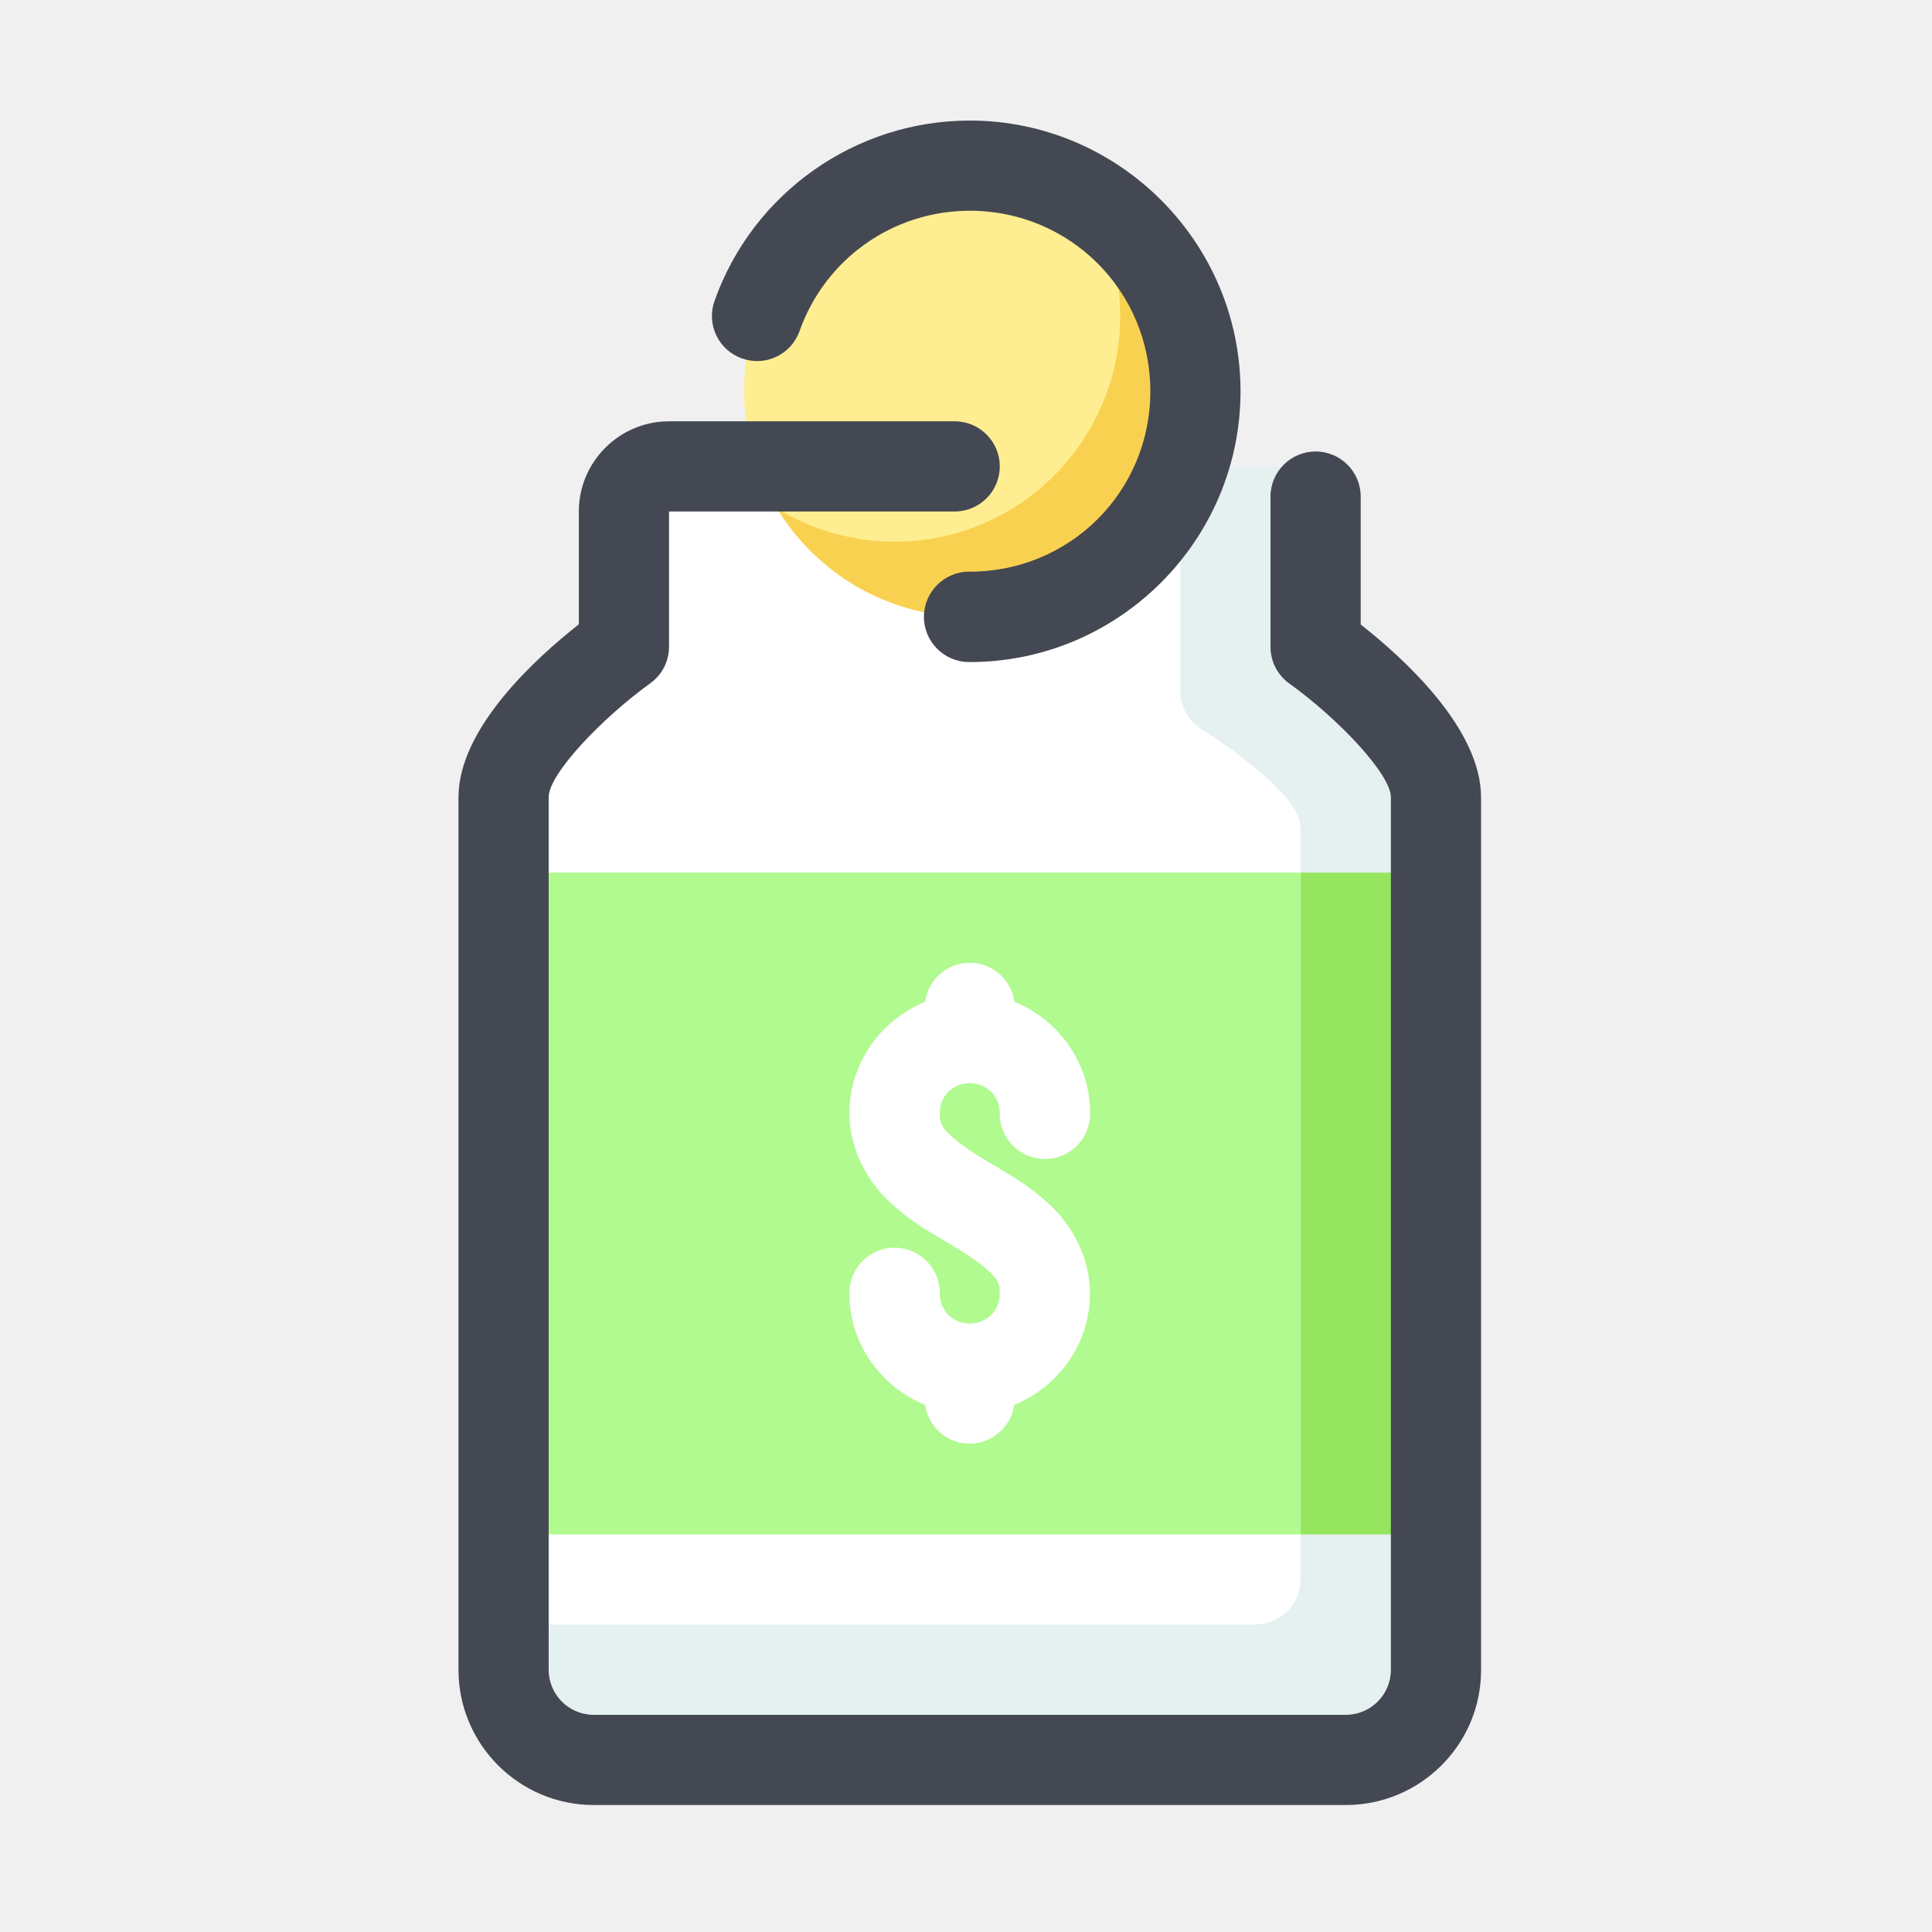
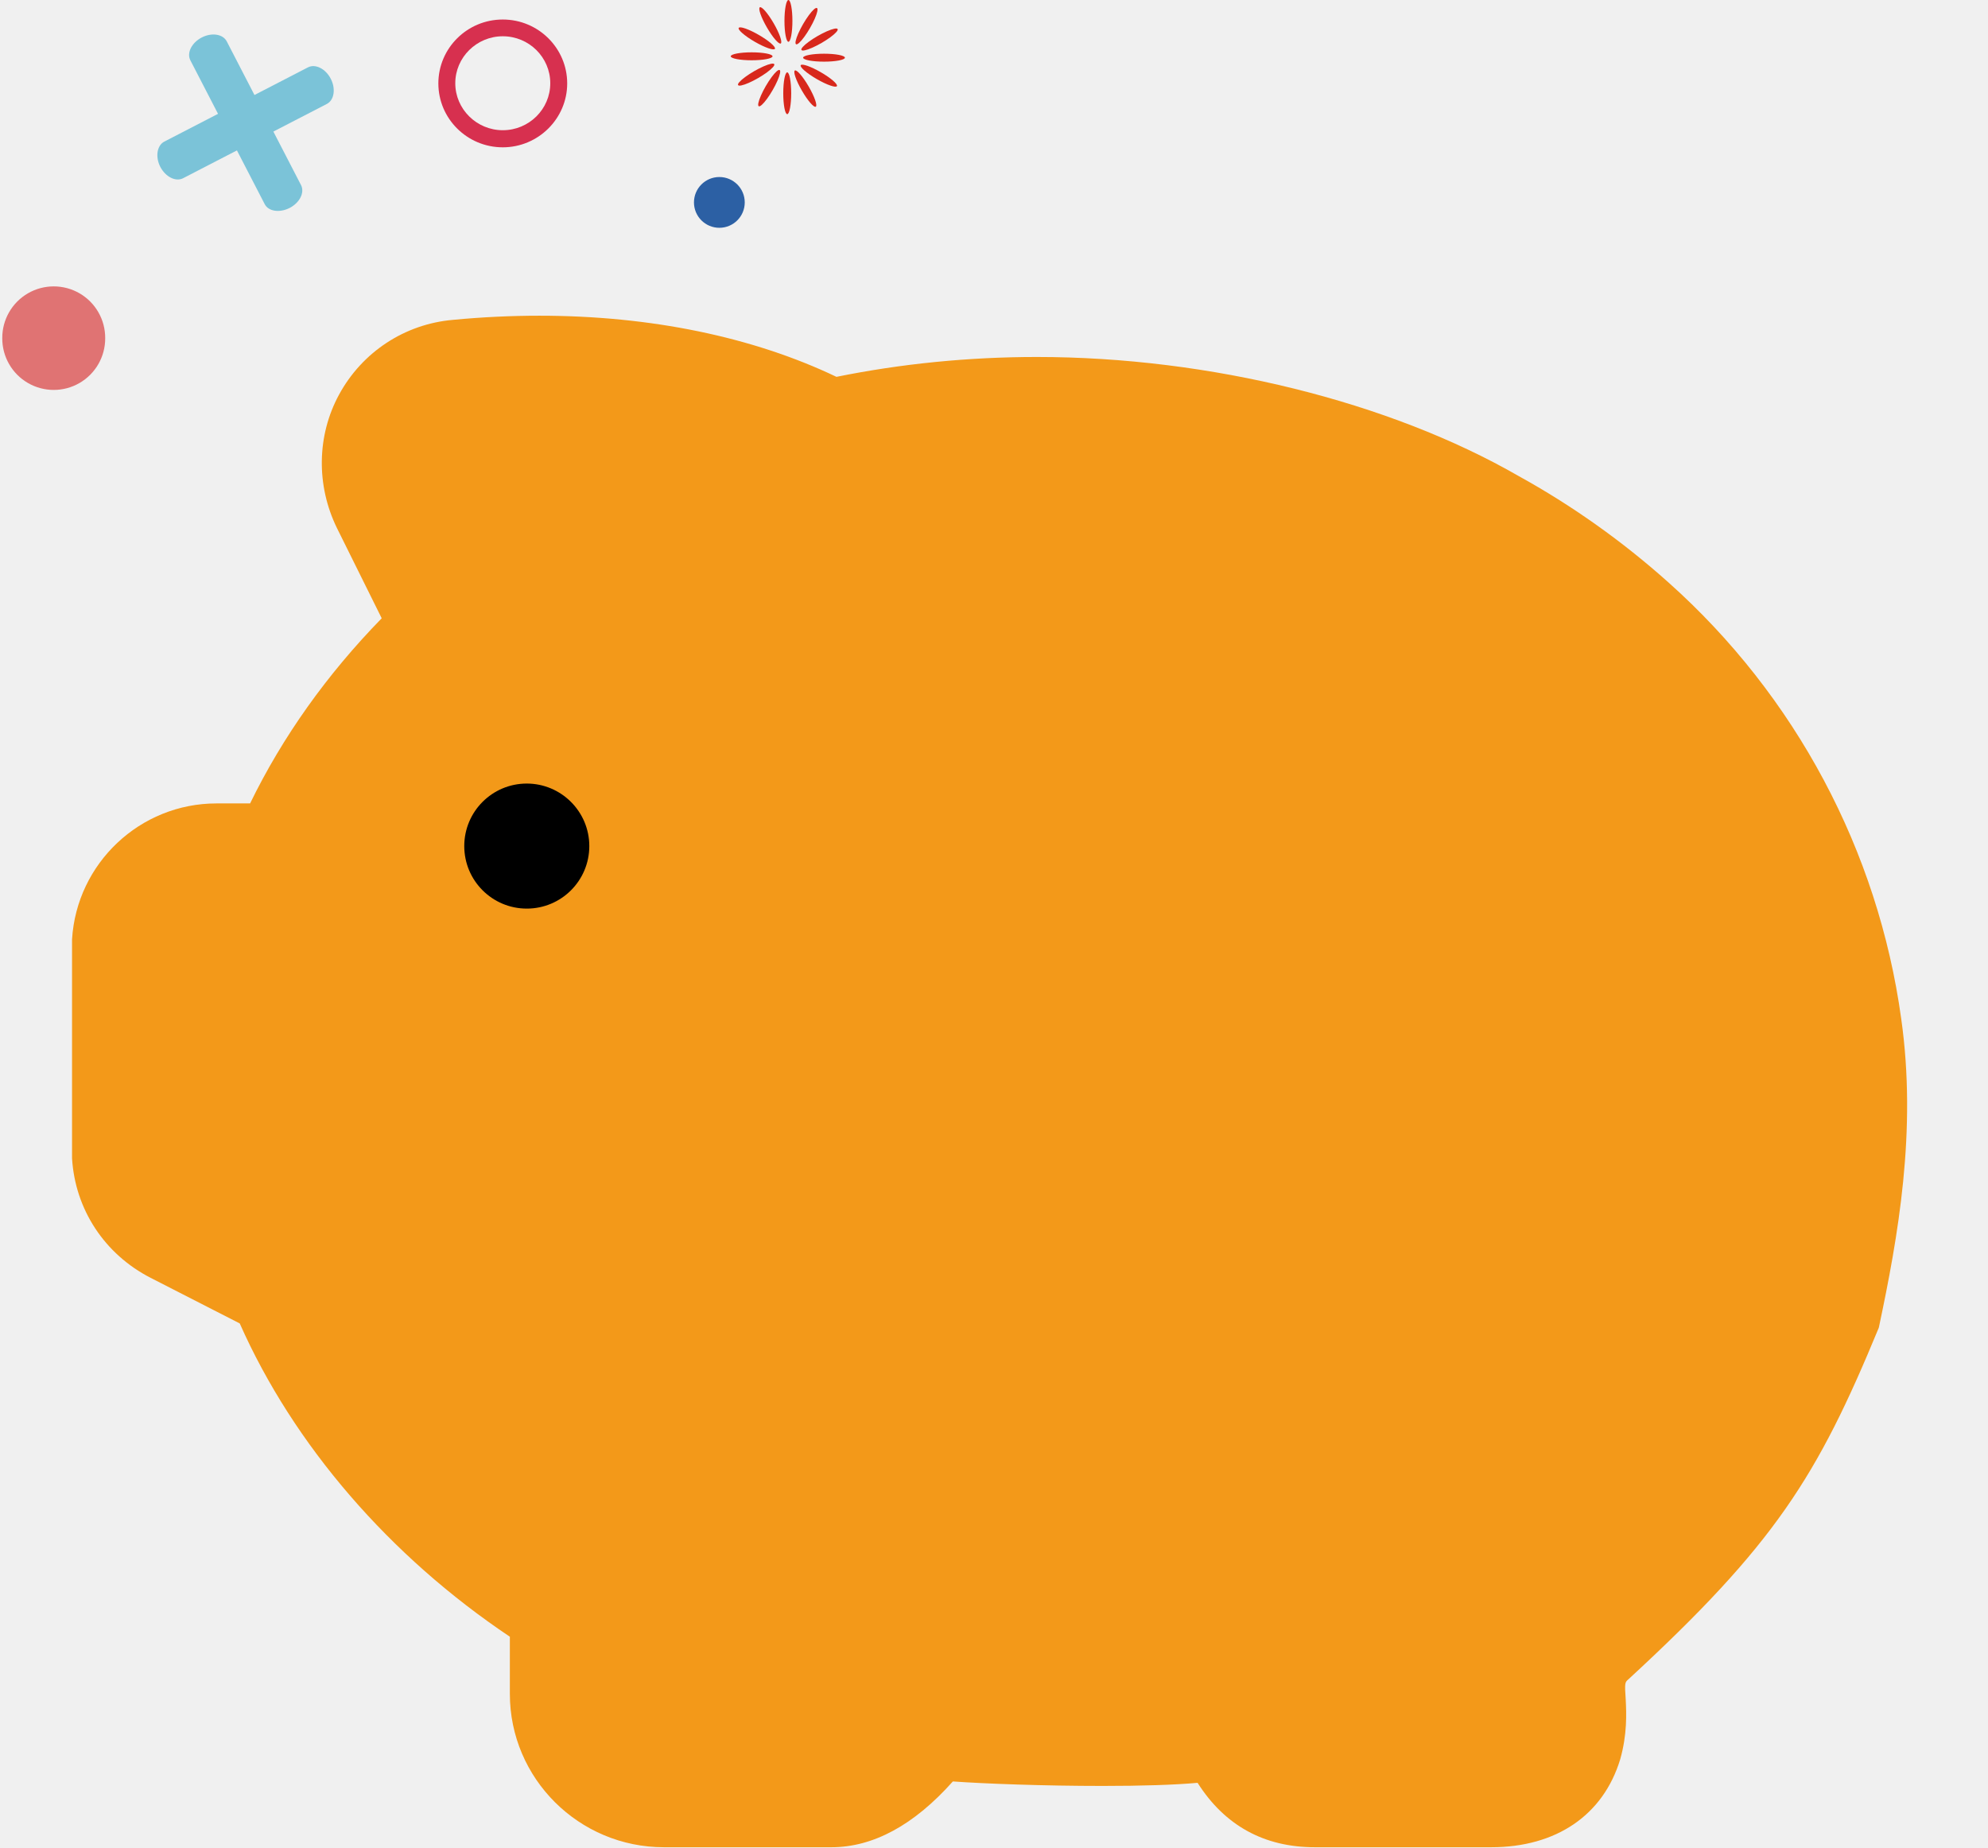
- <svg xmlns="http://www.w3.org/2000/svg" t="1677070329471" class="icon" viewBox="0 0 1024 1024" version="1.1" p-id="24761" width="128">
-   <path d="M697.4 342.9s63.8 45.7 63.8 79.7V885c0 26.4-21.4 47.8-47.8 47.8H314.7c-26.4 0-47.8-21.4-47.8-47.8V422.6c0-34 63.8-79.7 63.8-79.7v-83.7c0-6.6 5.4-12 12-12h342.8c6.6 0 12 5.4 12 12v83.7z" fill="#FFFFFF" p-id="24762" />
-   <path d="M514 207.4m-119.6 0a119.6 119.6 0 1 0 239.2 0 119.6 119.6 0 1 0-239.2 0Z" fill="#FFEE91" p-id="24763" />
-   <path d="M576.2 105.4c11.4 18.7 17.5 40.2 17.5 62.1 0 66-53.5 119.6-119.6 119.6-22 0-43.5-6.1-62.2-17.6 21.7 35.7 60.4 57.4 102.1 57.5 66 0 119.6-53.5 119.6-119.6-0.1-41.7-21.8-80.3-57.4-102z" fill="#F9D151" p-id="24764" />
-   <path d="M266.9 462.5h494.3v350.8H266.9z" fill="#B0FA90" p-id="24765" />
-   <path d="M625.6 247.2v119c0 8.1 4 15.6 10.8 20 18.2 11.7 52.9 36.3 52.9 52.3v398.6c0 13.2-10.7 23.9-23.9 23.9H266.9v24c0 26.4 21.4 47.8 47.8 47.8h398.6c26.4 0 47.8-21.4 47.8-47.8V422.6c0-34-63.8-79.7-63.8-79.7v-83.7c0-6.6-5.4-12-12-12h-59.7z" fill="#E5F0F1" p-id="24766" />
-   <path d="M689.4 462.5v350.8h71.7V462.5h-71.7z" fill="#95E55F" p-id="24767" />
-   <path d="M513.6 510.3c-11.8 0.2-21.7 9-23.3 20.7-23.4 9.5-40.1 32.5-40.1 59 0 18.6 9 34.8 19.5 45.3s22 17.1 32 23 18.3 11.4 22.8 15.8c4.5 4.5 5.4 6.2 5.4 11.5 0 9.1-6.9 15.9-15.9 15.9-9.1 0-15.9-6.9-15.9-15.9 0.2-13.2-10.4-24.1-23.6-24.3-13.2-0.2-24.1 10.4-24.3 23.6v0.7c0 26.6 16.7 49.5 40.1 59 1.9 13.1 14 22.2 27 20.3 10.5-1.5 18.8-9.8 20.3-20.3 23.4-9.5 40.1-32.5 40.1-59 0-18.6-9-34.8-19.5-45.3s-22-17.1-32-23-18.2-11.3-22.7-15.8-5.4-6.2-5.4-11.5c0-9.1 6.9-15.9 15.9-15.9 9.1 0 15.9 6.9 15.9 15.9-0.2 13.2 10.4 24.1 23.6 24.3 13.2 0.2 24.1-10.4 24.3-23.6v-0.7c0-26.6-16.7-49.5-40.1-59-1.7-12-12-20.9-24.1-20.7z" fill="#FFFFFF" p-id="24768" />
-   <path d="M713.3 956.7H314.7c-39.6 0-71.7-32.2-71.7-71.7V422.6c0-36.5 40.9-73.7 63.8-91.7v-59.8c0-26.4 21.5-47.8 47.8-47.8H506c13.2 0 23.9 10.7 23.9 23.9s-10.7 23.9-23.9 23.9H354.6v71.7c0 7.7-3.7 14.9-10 19.4-25.4 18.3-53.8 48-53.8 60.3V885c0 13.2 10.7 23.9 23.9 23.9h398.6c13.2 0 23.9-10.7 23.9-23.9V422.6c0-12.4-28.4-42.1-53.8-60.3-6.3-4.5-10-11.7-10-19.4v-79.7c0-13.2 10.7-23.9 23.9-23.9s23.9 10.7 23.9 23.9V331c22.8 17.9 63.8 55.1 63.8 91.7V885c0.1 39.5-32.1 71.7-71.7 71.7z" fill="#444852" p-id="24769" />
-   <path d="M514 63.9c-60.7 0-115 38.4-135.3 95.6-4.4 12.5 2.1 26.1 14.6 30.5s26.1-2.1 30.5-14.6c13.6-38.3 49.6-63.7 90.2-63.7 53.1 0 95.7 42.5 95.7 95.7S567.1 303 514 303c-13.2-0.2-24.1 10.4-24.3 23.6-0.2 13.2 10.4 24.1 23.6 24.3h0.7c79 0 143.5-64.5 143.5-143.5S593 63.9 514 63.9z" fill="#444852" p-id="24770" />
+ <svg xmlns="http://www.w3.org/2000/svg" t="1677654874851" class="icon" viewBox="0 0 1102 1024" version="1.1" p-id="3312" width="215.234" height="200">
+   <path d="M1053.883 564.655c-12.829-93.056-58.591-178.932-128.957-241.735-25.562-22.881-53.517-42.699-83.004-58.974-71.803-41.358-171.656-66.058-267.105-66.058-37.912 0-75.249 3.734-111.15 11.01-46.241-22.115-103.108-33.891-164.667-33.891-15.701 0-31.88 0.766-47.868 2.298-26.711 2.298-50.358 17.807-63.186 41.454-12.35 22.69-12.733 50.358-1.149 74.004l24.796 49.975C181.147 373.948 156.638 408.413 138.64 445.367H119.971c-42.316 0-77.451 33.125-80.036 75.345v121.394c1.723 28.338 17.999 53.134 43.56 66.25l49.4 25.274c29.87 67.399 83.004 128.957 149.732 173.666v31.689c0 46.911 38.295 85.014 85.397 85.014h92.865c23.073 0 45.762-12.254 67.303-36.476 17.424 1.245 50.262 2.489 83.004 2.489 21.828 0 39.922-0.574 52.655-1.723 15.031 23.647 36.859 35.71 65.005 35.71h97.747c36.093 0 62.133-17.807 71.515-48.73 3.925-13.882 3.447-25.37 3.064-33.125-0.67-9.382-0.383-9.574 1.34-11.105 81.28-74.866 104.832-112.395 138.818-194.728l0.096-0.287 0.096-0.287c10.627-50.166 21.158-109.044 12.35-171.082z" fill="#F39919" p-id="3313" />
+   <path d="M434.179 51.698a11.584 2.202 90 1 0 4.404 0 11.584 2.202 90 1 0-4.404 0Z" fill="#D8281C" p-id="3314" />
+   <path d="M444.498 50.215a11.584 2.202 60 1 0 3.814-2.202 11.584 2.202 60 1 0-3.814 2.202Z" fill="#D8281C" p-id="3315" />
+   <path d="M452.792 43.853a11.584 2.202 30 1 0 2.202-3.814 11.584 2.202 30 1 0-2.202 3.814Z" fill="#D8281C" p-id="3316" />
+   <path d="M445.189 31.976a11.584 2.202 0 1 0 23.168 0 11.584 2.202 0 1 0-23.168 0Z" fill="#D8281C" p-id="3317" />
+   <path d="M444.256 27.698a2.202 11.584 60 1 0 20.064-11.584 2.202 11.584 60 1 0-20.064 11.584Z" fill="#D8281C" p-id="3318" />
+   <path d="M441.274 24.515a2.202 11.584 30 1 0 11.584-20.064 2.202 11.584 30 1 0-11.584 20.064Z" fill="#D8281C" p-id="3319" />
+   <path d="M434.849 11.584a11.584 2.202 90 1 0 4.404 0 11.584 2.202 90 1 0-4.404 0Z" fill="#D8281C" p-id="3320" />
+   <path d="M425.091 15.171a11.584 2.202 60 1 0 3.814-2.202 11.584 2.202 60 1 0-3.814 2.202Z" fill="#D8281C" p-id="3321" />
+   <path d="M418.419 23.169a11.584 2.202 30 1 0 2.202-3.814 11.584 2.202 30 1 0-2.202 3.814Z" fill="#D8281C" p-id="3322" />
+   <path d="M405.075 31.21a11.584 2.202 0 1 0 23.168 0 11.584 2.202 0 1 0-23.168 0Z" fill="#D8281C" p-id="3323" />
+   <path d="M409.129 47.153a2.202 11.584 60 1 0 20.064-11.584 2.202 11.584 60 1 0-20.064 11.584Z" fill="#D8281C" p-id="3324" />
+   <path d="M420.59 58.888a2.202 11.584 30 1 0 11.584-20.064 2.202 11.584 30 1 0-11.584 20.064Z" fill="#D8281C" p-id="3325" />
+   <path d="M398.757 112.203m-14.073 0a14.073 14.073 0 1 0 28.147 0 14.073 14.073 0 1 0-28.147 0Z" fill="#2C60A4" p-id="3326" />
+   <path d="M160.564 115.267c5.553-2.872 8.425-8.521 6.319-12.637l-41.167-79.653C123.609 18.86 117.386 17.903 111.834 20.775S103.409 29.295 105.515 33.412l41.167 79.653c2.01 4.117 8.233 5.074 13.882 2.202z" fill="#7BC3D8" p-id="3327" />
+   <path d="M183.349 43.656c-2.872-5.553-8.521-8.425-12.637-6.319l-79.653 41.167C87.038 80.61 85.985 86.929 88.857 92.482c2.872 5.553 8.521 8.425 12.637 6.319l79.653-41.167c4.117-2.106 5.074-8.425 2.202-13.978z" fill="#7BC3D8" p-id="3328" />
+   <path d="M29.787 187.453m-28.53 0a28.53 28.53 0 1 0 57.059 0 28.53 28.53 0 1 0-57.059 0Z" fill="#E07373" p-id="3329" />
+   <path d="M278.703 10.818c19.722 0 35.71 15.892 35.71 35.423s-16.084 35.423-35.71 35.423c-19.722 0-35.71-15.892-35.71-35.423s15.988-35.423 35.71-35.423z m0 61.367c14.552 0 26.328-11.68 26.328-26.04S293.255 20.105 278.703 20.105c-14.456 0-26.328 11.68-26.328 26.04s11.871 26.04 26.328 26.04z" fill="#D7304F" p-id="3330" />
+   <path d="M292.01 434.358c-19.147 0-34.657 15.509-34.657 34.657 0 19.147 15.509 34.657 34.657 34.657 19.147 0 34.657-15.509 34.657-34.657 0-19.147-15.605-34.657-34.657-34.657z" fill="" p-id="3331" />
+   <path d="M292.01 468.918m-31.689 0a31.689 31.689 0 1 0 63.378 0 31.689 31.689 0 1 0-63.378 0Z" fill="" p-id="3332" />
</svg>
